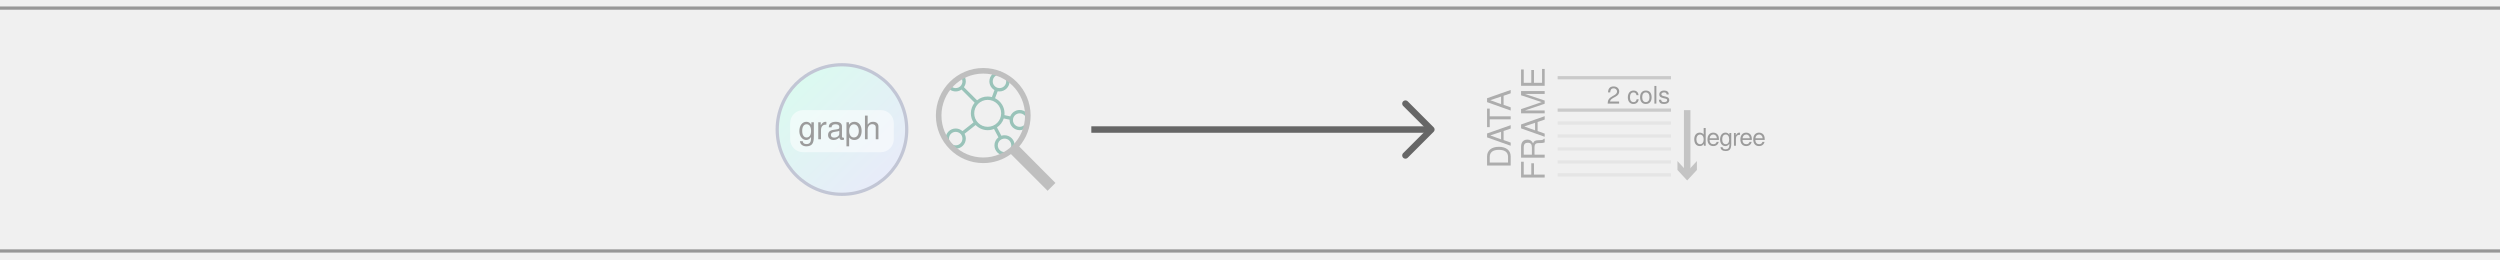
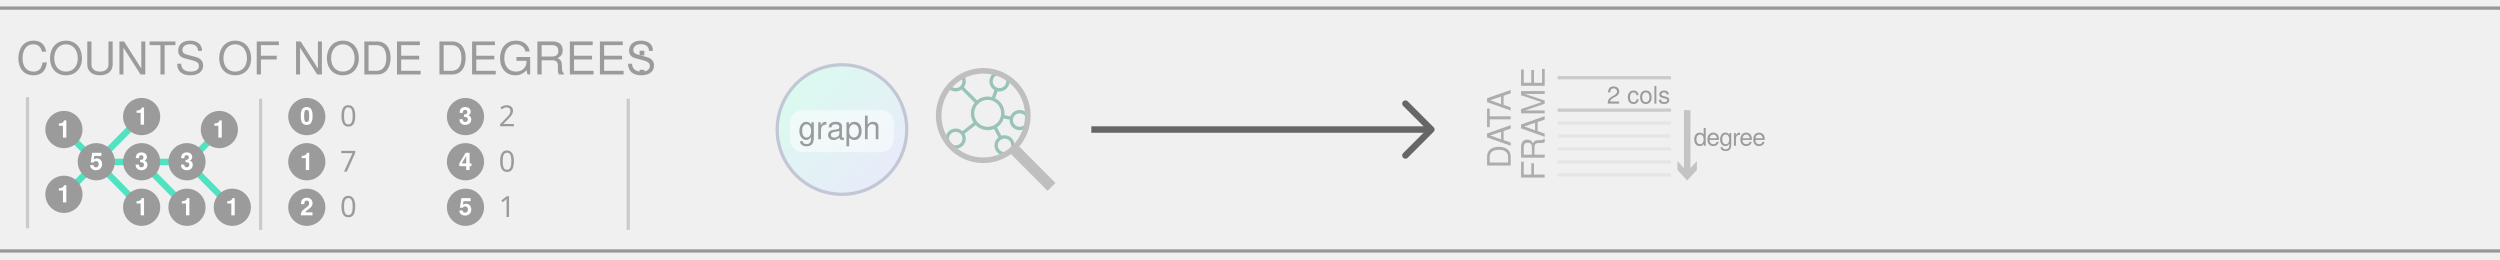
- <svg xmlns="http://www.w3.org/2000/svg" xmlns:xlink="http://www.w3.org/1999/xlink" width="772px" height="80px" viewBox="0 0 772 80" version="1.1">
+ <svg xmlns="http://www.w3.org/2000/svg" width="772px" height="80px" viewBox="0 0 772 80" version="1.1">
  <defs>
-     <rect id="path-1" x="-6" y="2" width="784" height="76" />
-     <mask id="mask-2" maskContentUnits="userSpaceOnUse" maskUnits="objectBoundingBox" x="0" y="0" width="784" height="76" fill="white">
-       <use xlink:href="#path-1" />
-     </mask>
-     <linearGradient x1="14.999%" y1="13.838%" x2="87.396%" y2="88.282%" id="linearGradient-3">
+     <linearGradient x1="14.999%" y1="13.838%" x2="87.396%" y2="88.282%" id="linearGradient-1">
      <stop stop-color="#DBFAF0" offset="0%" />
      <stop stop-color="#E8EBF9" offset="97.322%" />
      <stop stop-color="#E8EAF9" offset="100%" />
    </linearGradient>
  </defs>
  <g id="Graph-Functions---inspection" stroke="none" stroke-width="1" fill="none" fill-rule="evenodd">
-     <use id="Rectangle-Copy-10" stroke="#979797" mask="url(#mask-2)" stroke-width="2" xlink:href="#path-1" />
+     <rect id="Rectangle-Copy-10" stroke="#979797" x="-5.5" y="2.5" width="783" height="75" />
    <g id="graph-object" transform="translate(240, 20)">
-       <ellipse id="graph-shape" stroke="#C2C6D5" stroke-width="1" fill="url(#linearGradient-3)" fill-rule="evenodd" cx="20" cy="20" rx="20" ry="20" />
+       <ellipse id="graph-shape" stroke="#C2C6D5" stroke-width="1" fill="url(#linearGradient-1)" fill-rule="evenodd" cx="20" cy="20" rx="20" ry="20" />
      <rect id="graph-text-box" fill-opacity="0.528" fill="#FFFFFF" fill-rule="evenodd" x="4" y="14" width="32" height="13" rx="4" />
      <text id="graph-text" font-family="Helvetica-Light, Helvetica" font-size="10" font-weight="300" fill="#9B9B9B">
        <tspan x="6.5" y="23">graph</tspan>
      </text>
    </g>
    <g id="invert_selection" transform="translate(337, 30)" stroke="#666666">
      <g id="Wireframe-Line-01">
        <g>
          <polyline id="arrowhead" stroke-width="2" stroke-linecap="round" stroke-linejoin="round" points="97 2 105 10 97 18" />
          <path d="M104,10 L0,10" id="Line" stroke-width="2" />
        </g>
      </g>
    </g>
    <g id="Group-2-Copy-18" transform="translate(289, 21)" fill-rule="nonzero">
      <g id="Mind-Map_bfbfbf" transform="translate(3, 1)" fill-opacity="0.435" fill="#288872">
        <path d="M3.522,2.427 C2.753,3.092 3.452,2.524 2.338,3.42 C1.61,3.977 2.589,3.114 0.507,4.82 C1.065,5.674 2.029,6.24 3.12,6.24 C3.793,6.24 4.413,6.02 4.924,5.655 L8.97,9.717 C8.236,10.614 7.8,11.755 7.8,13 C7.8,14.029 8.111,14.987 8.629,15.795 L5.216,18.492 C4.662,17.988 3.925,17.68 3.12,17.68 C1.403,17.68 0,19.083 0,20.8 C0,22.517 1.403,23.92 3.12,23.92 C4.837,23.92 6.24,22.517 6.24,20.8 C6.24,20.256 6.097,19.752 5.85,19.305 L9.279,16.608 C10.225,17.582 11.539,18.2 13,18.2 C13.691,18.2 14.346,18.072 14.95,17.826 L16.315,20.41 C15.569,20.981 15.08,21.873 15.08,22.88 C15.08,24.597 16.483,26 18.2,26 C19.917,26 21.32,24.597 21.32,22.88 C21.32,21.163 19.917,19.76 18.2,19.76 C17.86,19.76 17.532,19.821 17.225,19.922 L15.86,17.339 C16.842,16.69 17.591,15.719 17.956,14.576 L19.76,14.95 C19.758,14.992 19.76,15.037 19.76,15.08 C19.76,16.797 21.163,18.2 22.88,18.2 C24.597,18.2 26,16.797 26,15.08 C26,13.363 24.597,11.96 22.88,11.96 C21.562,11.96 20.427,12.781 19.971,13.943 L18.168,13.553 C18.186,13.373 18.2,13.185 18.2,13 C18.2,10.954 17,9.184 15.275,8.336 L16.071,6.191 C16.254,6.225 16.448,6.24 16.64,6.24 C18.357,6.24 19.76,4.837 19.76,3.12 C19.76,2.985 19.75,2.857 19.73,2.735 C18.899,1.915 18.147,0.827 16.883,0.088 C16.799,0.081 16.725,0 16.64,0 C14.923,0 13.52,1.403 13.52,3.12 C13.52,4.272 14.162,5.277 15.096,5.817 L14.3,7.979 C13.882,7.87 13.451,7.8 13,7.8 C11.754,7.8 10.614,8.236 9.717,8.97 L5.655,4.924 C6.02,4.413 6.24,3.793 6.24,3.12 C6.24,2.201 5.838,1.371 5.2,0.799 C4.126,1.699 4.256,1.906 3.522,2.427 Z M3.625,1.855 C4.004,1.855 2.447,2.769 4.157,1.314 C4.782,1.671 5.2,2.344 5.2,3.12 C5.2,4.275 4.275,5.2 3.12,5.2 C2.22,5.2 1.46,4.638 1.168,3.844 C2.481,2.779 1.545,3.916 1.545,3.661 C2.283,3.176 2.638,2.839 3.625,1.855 Z M16.64,1.04 C17.795,1.04 18.72,1.965 18.72,3.12 C18.72,4.275 17.795,5.2 16.64,5.2 C15.485,5.2 14.56,4.275 14.56,3.12 C14.56,1.965 15.485,1.04 16.64,1.04 Z M13,8.84 C15.305,8.84 17.16,10.698 17.16,13 C17.16,15.305 15.305,17.16 13,17.16 C10.696,17.16 8.84,15.305 8.84,13 C8.84,11.882 9.279,10.87 9.994,10.124 C10.037,10.092 10.076,10.053 10.107,10.01 C10.855,9.286 11.873,8.84 13,8.84 Z M22.88,13 C24.035,13 24.96,13.925 24.96,15.08 C24.96,16.235 24.035,17.16 22.88,17.16 C21.725,17.16 20.8,16.235 20.8,15.08 C20.8,13.925 21.725,13 22.88,13 Z M3.12,18.72 C4.275,18.72 5.2,19.645 5.2,20.8 C5.2,21.955 4.275,22.88 3.12,22.88 C1.965,22.88 1.04,21.955 1.04,20.8 C1.04,19.645 1.965,18.72 3.12,18.72 Z M18.2,20.8 C19.355,20.8 20.28,21.725 20.28,22.88 C20.28,24.035 19.355,24.96 18.2,24.96 C17.045,24.96 16.12,24.035 16.12,22.88 C16.12,22.091 16.551,21.413 17.192,21.06 C17.209,21.055 17.225,21.05 17.241,21.044 C17.248,21.04 17.251,21.031 17.258,21.027 C17.269,21.022 17.279,21.017 17.29,21.011 C17.565,20.878 17.873,20.8 18.2,20.8 Z" id="Shape" />
      </g>
      <g id="Search_bfbfbf" fill="#BFBFBF">
        <path d="M14.628,0 C6.559,0 0,6.584 0,14.682 C0,22.78 6.559,29.364 14.628,29.364 C17.82,29.364 20.772,28.331 23.179,26.584 L34.499,37.919 L36.919,35.49 L25.733,24.236 C27.931,21.667 29.256,18.327 29.256,14.682 C29.256,6.584 22.696,0 14.628,0 Z M14.628,1.727 C21.766,1.727 27.535,7.517 27.535,14.682 C27.535,21.847 21.766,27.636 14.628,27.636 C7.489,27.636 1.721,21.847 1.721,14.682 C1.721,7.517 7.489,1.727 14.628,1.727 Z" id="Shape" />
      </g>
    </g>
    <g id="Group-3-Copy-22" transform="translate(456, 19)">
      <text id="ID" font-family="HelveticaNeue-Light, Helvetica Neue" font-size="7.5" font-weight="300" fill="#9B9B9B">
        <tspan x="40.188" y="13">2 cols</tspan>
      </text>
      <text id="ID-Copy-6" font-family="HelveticaNeue-Light, Helvetica Neue" font-size="7.5" font-weight="300" letter-spacing="-0.2" fill="#9B9B9B">
        <tspan x="67" y="26">degree</tspan>
      </text>
      <text id="DATA" transform="translate(6.5, 20.5) rotate(-90) translate(-6.5, -20.5) " font-family="HelveticaNeue-Light, Helvetica Neue" font-size="10" font-weight="300" fill="#ADADAD">
        <tspan x="-6.005" y="24.5">DATA</tspan>
      </text>
      <text id="FRAME" transform="translate(17, 20.5) rotate(-90) translate(-17, -20.5) " font-family="HelveticaNeue-Light, Helvetica Neue" font-size="10" font-weight="300" fill="#ADADAD">
        <tspan x="0.76" y="24.5">FRAME</tspan>
      </text>
      <path d="M59.5,5 L25.5,5" id="Line" stroke="#CACACA" stroke-linecap="square" />
      <path d="M59.5,15 L25.5,15" id="Line-Copy-3" stroke="#CACACA" stroke-linecap="square" />
      <path d="M59.5,19 L25.5,19" id="Line-Copy-5" stroke="#E5E5E5" stroke-linecap="square" />
      <path d="M59.5,23 L25.5,23" id="Line-Copy-6" stroke="#E5E5E5" stroke-linecap="square" />
      <path d="M59.5,27 L25.5,27" id="Line-Copy-7" stroke="#E5E5E5" stroke-linecap="square" />
      <path d="M59.5,31 L25.5,31" id="Line-Copy-10" stroke="#E5E5E5" stroke-linecap="square" />
      <path d="M59.5,35 L25.5,35" id="Line-Copy-11" stroke="#E5E5E5" stroke-linecap="square" />
      <g id="Arrow-10" transform="translate(65, 25.75) rotate(-270) translate(-65, -25.75) translate(54.25, 22.75)">
        <g>
          <path d="M0,3 L20,3" id="Stroke-10" stroke="#C4C4C4" stroke-width="2" />
          <polygon id="Arrow-head-10" fill="#C4C4C4" points="18.977 3 15.731 0 18.486 0 21.731 3 18.486 6 15.731 6" />
        </g>
      </g>
    </g>
+     <g id="counts_of_node_degrees" transform="translate(5, 10)">
+       <path d="M16.495,48.542 L21.48,43.557" id="small_icon_edge-copy-13" stroke="#50E3C2" stroke-width="2" stroke-linecap="square" />
+       <path d="M42.5,40 L47.978,40" id="small_icon_edge-copy-25" stroke="#50E3C2" stroke-width="2" stroke-linecap="square" transform="translate(45.2389, 40.19301) scale(-1, 1) translate(-45.2389, -40.19301) " />
+       <path d="M27.5,40 L32.978,40" id="small_icon_edge-copy-26" stroke="#50E3C2" stroke-width="2" stroke-linecap="square" transform="translate(30.2389, 40.19301) scale(-1, 1) translate(-30.2389, -40.19301) " />
+       <path d="M24.88,40.019 L39,25.75" id="small_icon_edge-copy-14" stroke="#50E3C2" stroke-width="2" stroke-linecap="square" />
+       <path d="M18.218,40.019 L24.598,33.572" id="small_icon_edge-copy-16" stroke="#50E3C2" stroke-width="2" stroke-linecap="square" transform="translate(21.40833, 36.79561) scale(-1, 1) translate(-21.40833, -36.79561) " />
+       <path d="M53.218,40.019 L59.598,33.572" id="small_icon_edge-copy-17" stroke="#50E3C2" stroke-width="2" stroke-linecap="square" />
+       <path d="M23.88,54.019 L38,39.75" id="small_icon_edge-copy-18" stroke="#50E3C2" stroke-width="2" stroke-linecap="square" transform="translate(31.2389, 46.94301) scale(-1, 1) translate(-31.2389, -46.94301) " />
+       <path d="M37.88,54.019 L52,39.75" id="small_icon_edge-copy-19" stroke="#50E3C2" stroke-width="2" stroke-linecap="square" transform="translate(45.2389, 46.94301) scale(-1, 1) translate(-45.2389, -46.94301) " />
+       <ellipse id="small_icon__node-copy-15" fill="#9B9B9B" cx="14.739" cy="30" rx="5.739" ry="5.75" />
+       <ellipse id="small_icon__node-copy-14" fill="#9B9B9B" cx="14.739" cy="50" rx="5.739" ry="5.75" />
+       <ellipse id="small_icon__node-copy-31" fill="#9B9B9B" cx="24.739" cy="39.943" rx="5.739" ry="5.75" />
+       <ellipse id="small_icon__node-copy-28" fill="#9B9B9B" cx="38.739" cy="39.943" rx="5.739" ry="5.75" />
+       <ellipse id="small_icon__node-copy-27" fill="#9B9B9B" cx="38.739" cy="26" rx="5.739" ry="5.75" />
+       <ellipse id="small_icon__node-copy-26" fill="#9B9B9B" cx="38.739" cy="54" rx="5.739" ry="5.75" />
+       <ellipse id="small_icon__node-copy-23" fill="#9B9B9B" cx="52.739" cy="54" rx="5.739" ry="5.75" />
+       <ellipse id="small_icon__node-copy-22" fill="#9B9B9B" cx="62.739" cy="30" rx="5.739" ry="5.75" />
+       <text id="ID-Copy-7" font-family="HelveticaNeue-Bold, Helvetica Neue" font-size="7.5" font-weight="bold" fill="#FFFFFF">
+         <tspan x="22.654" y="42.5">5</tspan>
+       </text>
+       <text id="ID-Copy-8" font-family="HelveticaNeue-Bold, Helvetica Neue" font-size="7.5" font-weight="bold" fill="#FFFFFF">
+         <tspan x="36.654" y="42.5">3</tspan>
+       </text>
+       <text id="ID-Copy-10" font-family="HelveticaNeue-Bold, Helvetica Neue" font-size="7.5" font-weight="bold" fill="#FFFFFF">
+         <tspan x="60.654" y="32.5">1</tspan>
+       </text>
+       <text id="ID-Copy-13" font-family="HelveticaNeue-Bold, Helvetica Neue" font-size="7.5" font-weight="bold" fill="#FFFFFF">
+         <tspan x="36.654" y="28.5">1</tspan>
+       </text>
+       <text id="ID-Copy-15" font-family="HelveticaNeue-Bold, Helvetica Neue" font-size="7.5" font-weight="bold" fill="#FFFFFF">
+         <tspan x="12.654" y="32.5">1</tspan>
+       </text>
+       <text id="ID-Copy-25" font-family="HelveticaNeue-Bold, Helvetica Neue" font-size="7.5" font-weight="bold" fill="#FFFFFF">
+         <tspan x="50.654" y="56.5">1</tspan>
+       </text>
+       <path d="M51.88,54.019 L66,39.75" id="small_icon_edge-copy-21" stroke="#50E3C2" stroke-width="2" stroke-linecap="square" transform="translate(59.2389, 46.94301) scale(-1, 1) translate(-59.2389, -46.94301) " />
+       <ellipse id="small_icon__node-copy-60" fill="#9B9B9B" cx="66.739" cy="54" rx="5.739" ry="5.75" />
+       <text id="ID-Copy-28" font-family="HelveticaNeue-Bold, Helvetica Neue" font-size="7.5" font-weight="bold" fill="#FFFFFF">
+         <tspan x="64.654" y="56.5">1</tspan>
+       </text>
+       <text id="ID-Copy-24" font-family="HelveticaNeue-Bold, Helvetica Neue" font-size="7.5" font-weight="bold" fill="#FFFFFF">
+         <tspan x="36.654" y="56.5">1</tspan>
+       </text>
+       <ellipse id="small_icon__node-copy-32" fill="#9B9B9B" cx="89.739" cy="39.943" rx="5.739" ry="5.75" />
+       <ellipse id="small_icon__node-copy-30" fill="#9B9B9B" cx="89.739" cy="26" rx="5.739" ry="5.75" />
+       <ellipse id="small_icon__node-copy-29" fill="#9B9B9B" cx="89.739" cy="54" rx="5.739" ry="5.75" />
+       <text id="ID-Copy-17" font-family="HelveticaNeue-Bold, Helvetica Neue" font-size="7.5" font-weight="bold" fill="#FFFFFF">
+         <tspan x="87.654" y="42.5">1</tspan>
+       </text>
+       <text id="ID-Copy-16" font-family="HelveticaNeue-Bold, Helvetica Neue" font-size="7.5" font-weight="bold" fill="#FFFFFF">
+         <tspan x="87.654" y="28.5">0</tspan>
+       </text>
+       <text id="ID-Copy-26" font-family="HelveticaNeue-Bold, Helvetica Neue" font-size="7.5" font-weight="bold" fill="#FFFFFF">
+         <tspan x="87.654" y="56.5">2</tspan>
+       </text>
+       <ellipse id="small_icon__node-copy-59" fill="#9B9B9B" cx="138.739" cy="39.943" rx="5.739" ry="5.75" />
+       <ellipse id="small_icon__node-copy-55" fill="#9B9B9B" cx="138.739" cy="26" rx="5.739" ry="5.75" />
+       <ellipse id="small_icon__node-copy-33" fill="#9B9B9B" cx="138.739" cy="54" rx="5.739" ry="5.75" />
+       <text id="ID-Copy-19" font-family="HelveticaNeue-Bold, Helvetica Neue" font-size="7.5" font-weight="bold" fill="#FFFFFF">
+         <tspan x="136.654" y="42.5">4</tspan>
+       </text>
+       <text id="ID-Copy-18" font-family="HelveticaNeue-Bold, Helvetica Neue" font-size="7.5" font-weight="bold" fill="#FFFFFF">
+         <tspan x="136.654" y="28.5">3</tspan>
+       </text>
+       <text id="ID-Copy-27" font-family="HelveticaNeue-Bold, Helvetica Neue" font-size="7.5" font-weight="bold" fill="#FFFFFF">
+         <tspan x="136.654" y="56.5">5</tspan>
+       </text>
+       <text id="ID-Copy-22" font-family="HelveticaNeue-Bold, Helvetica Neue" font-size="7.5" font-weight="bold" fill="#FFFFFF">
+         <tspan x="12.654" y="52.5">1</tspan>
+       </text>
+       <path d="M3.5,20.5 L3.5,60" id="Line-Copy-9" stroke="#CACACA" stroke-linecap="square" />
+       <path d="M75.478,21 L75.478,60.5" id="Line-Copy-8" stroke="#CACACA" stroke-linecap="square" />
+       <path d="M189,21 L189,60.5" id="Line-Copy-38" stroke="#CACACA" stroke-linecap="square" />
+       <text id="COUNTS-OF-NODE-DEGRE" font-family="HelveticaNeue, Helvetica Neue" font-size="14" font-weight="normal" letter-spacing="-0.05" fill="#9B9B9B">
+         <tspan x="0" y="13">COUNTS OF NODE DEGREES</tspan>
+         <tspan x="191.288" y="13">:</tspan>
+       </text>
+       <text id="0" font-family="Menlo-Regular, Menlo" font-size="9" font-weight="normal" fill="#9B9B9B">
+         <tspan x="100" y="29">0</tspan>
+       </text>
+       <text id="7" font-family="Menlo-Regular, Menlo" font-size="9" font-weight="normal" fill="#9B9B9B">
+         <tspan x="100" y="43">7</tspan>
+       </text>
+       <text id="0" font-family="Menlo-Regular, Menlo" font-size="9" font-weight="normal" fill="#9B9B9B">
+         <tspan x="100" y="57">0</tspan>
+       </text>
+       <text id="2" font-family="Menlo-Regular, Menlo" font-size="9" font-weight="normal" fill="#9B9B9B">
+         <tspan x="149" y="29">2</tspan>
+       </text>
+       <text id="0" font-family="Menlo-Regular, Menlo" font-size="9" font-weight="normal" fill="#9B9B9B">
+         <tspan x="149" y="43">0</tspan>
+       </text>
+       <text id="1" font-family="Menlo-Regular, Menlo" font-size="9" font-weight="normal" fill="#9B9B9B">
+         <tspan x="149" y="57">1</tspan>
+       </text>
+       <ellipse id="small_icon__node-copy-25" fill="#9B9B9B" cx="52.739" cy="39.943" rx="5.739" ry="5.75" />
+       <text id="ID-Copy-9" font-family="HelveticaNeue-Bold, Helvetica Neue" font-size="7.5" font-weight="bold" fill="#FFFFFF">
+         <tspan x="50.654" y="42.5">3</tspan>
+       </text>
+     </g>
  </g>
</svg>
